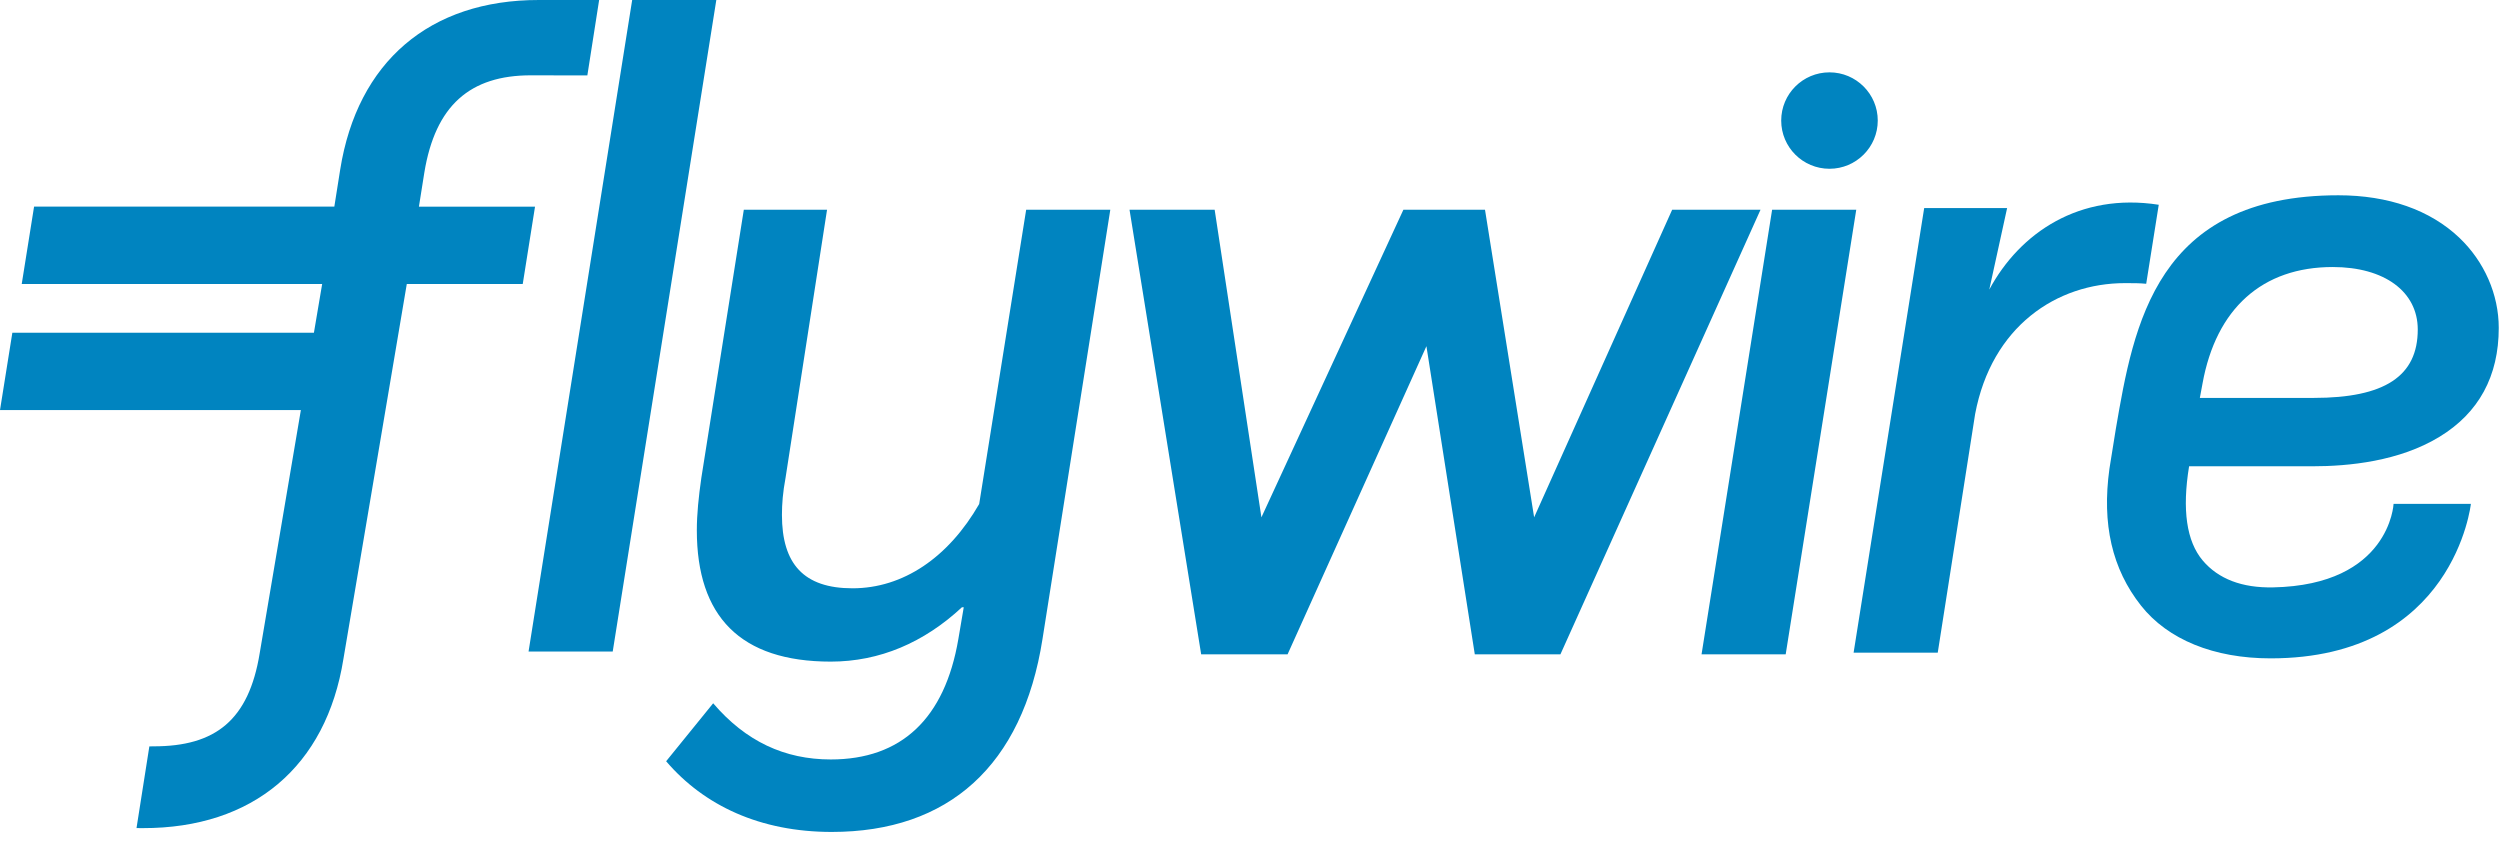
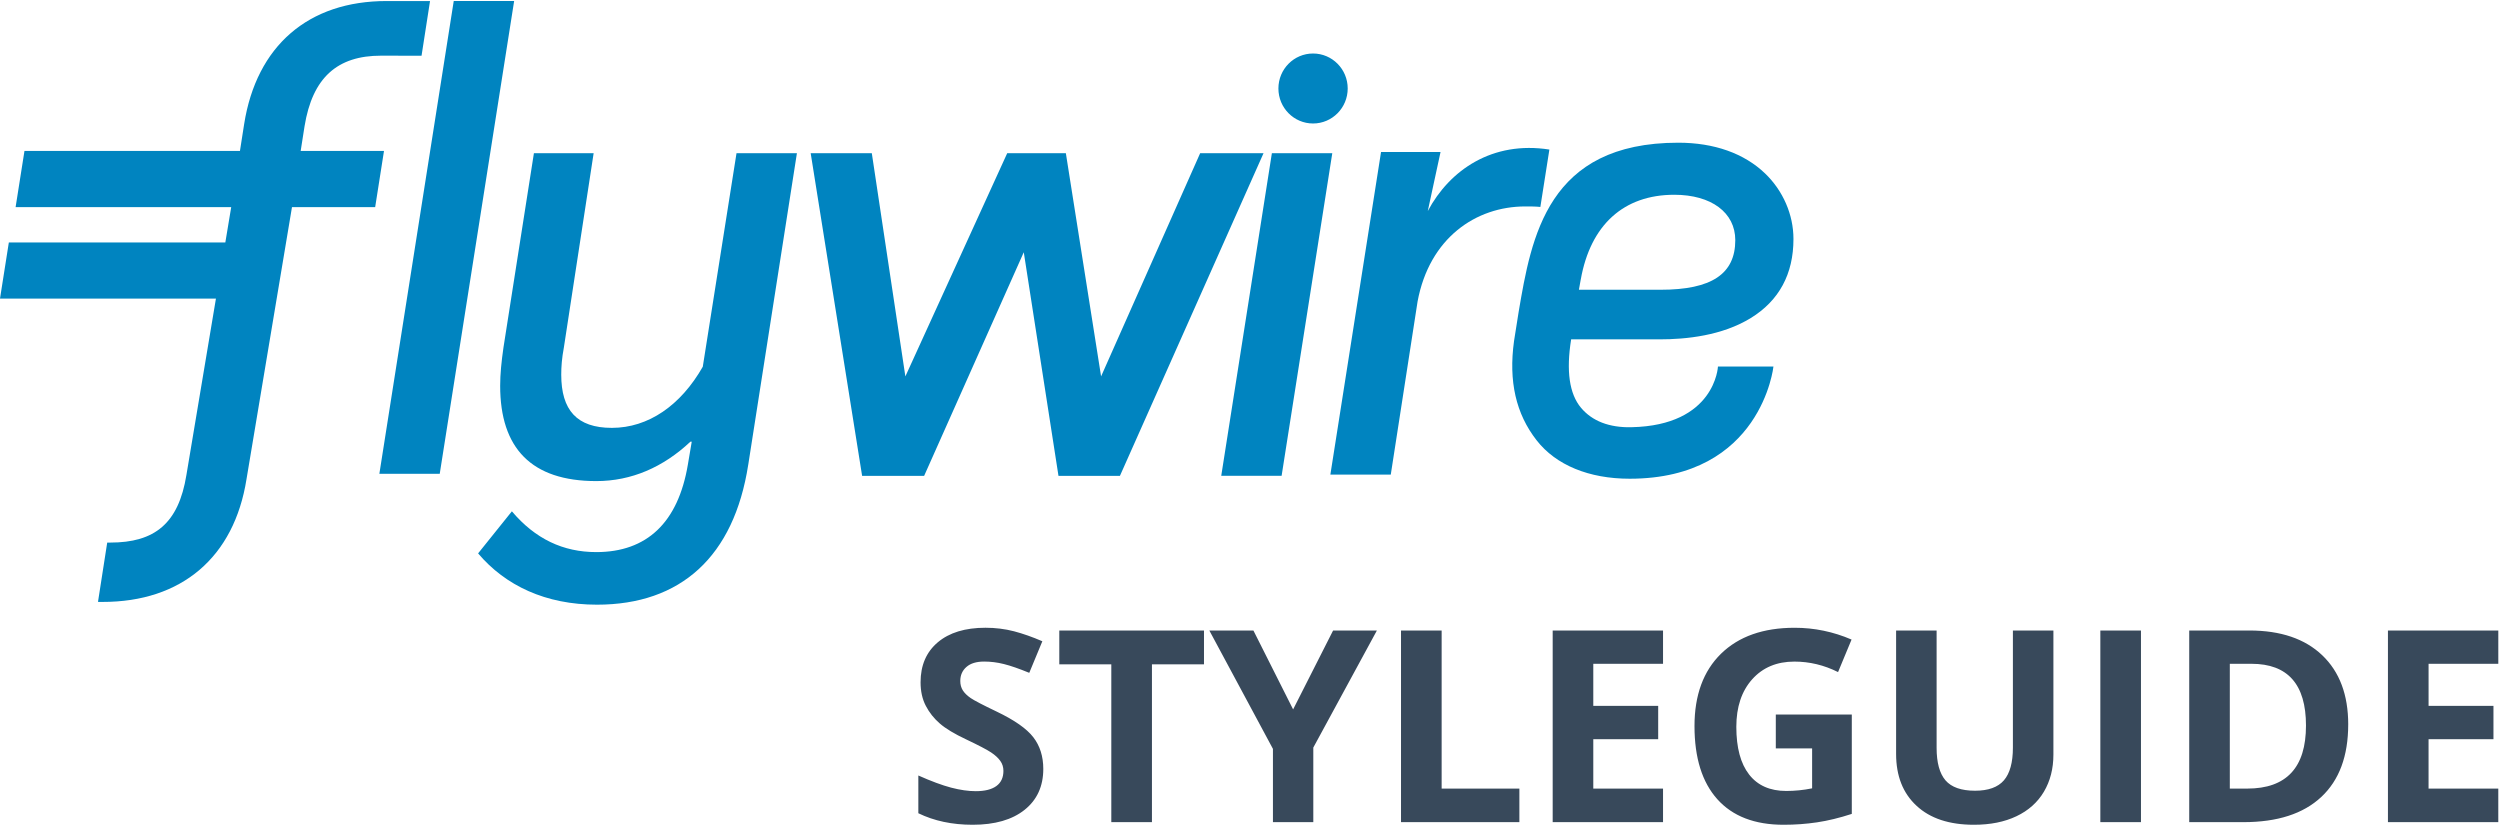
- <svg xmlns="http://www.w3.org/2000/svg" width="116" height="39" viewBox="0 0 116 39">
-   <g fill="#0084C0" fill-rule="evenodd">
-     <path d="M24.525 30.232L29.333 0h3.904L28.43 30.232h-3.905M48.372 29.65c-.923 5.884-4.365 8.952-9.78 8.952-3.317 0-5.92-1.22-7.683-3.28l2.182-2.69c1.51 1.767 3.316 2.607 5.457 2.607 3.274 0 5.29-1.892 5.92-5.59l.25-1.472h-.084c-1.763 1.64-3.82 2.522-6.087 2.522-4.2 0-6.214-2.1-6.214-6.094 0-.756.084-1.555.21-2.438l1.97-12.436h3.862L36.45 22.168c-.126.673-.168 1.22-.168 1.723 0 2.27 1.008 3.406 3.275 3.406 2.35 0 4.45-1.43 5.877-3.91l2.18-13.654h3.904L48.372 29.65M92.304 13.43l.826-3.775h-3.848l-3.275 20.63h3.904l1.735-11.074c.766-4.06 3.772-6.074 6.956-6.074.39 0 .67 0 .982.03l.582-3.666c-3.68-.573-6.443 1.3-7.86 3.93M77.588 9.732l-6.404 14.272-2.28-14.272h-3.787L58.53 24.004 56.36 9.732h-3.95l3.324 20.628h4.01l6.442-14.297L68.43 30.36h3.974l9.284-20.628h-4.1M78.952 30.36l3.274-20.628h3.904L82.856 30.36h-3.904" />
-     <path d="M102.195 17.806c.63-3.493 2.776-5.416 6.045-5.416 2.396 0 3.944 1.14 3.944 2.9 0 2.165-1.534 3.173-4.828 3.173h-5.283l.122-.657zm3.27 9.448c-1.432.03-2.53-.39-3.253-1.24-.762-.896-.966-2.368-.638-4.378h5.705c1.722 0 4.046-.232 5.91-1.366 1.827-1.112 2.753-2.813 2.753-5.055 0-1.555-.668-3.08-1.833-4.188-1.355-1.286-3.295-1.966-5.608-1.966-8.464 0-9.497 6.01-10.327 10.842l-.296 1.843c-.357 2.574.122 4.652 1.463 6.352 1.248 1.58 3.384 2.45 6.015 2.45 8.52 0 9.293-7.17 9.293-7.17h-3.587s-.17 3.77-5.598 3.877zM14.566 15.437l.382-2.258H1.008l.573-3.592h13.932l.272-1.718C16.582 2.873 19.93-.006 25.01 0h2.79l-.547 3.5-2.615-.005c-2.825-.003-4.44 1.397-4.95 4.52l-.25 1.573h5.387l-.57 3.59h-5.38l-2.94 17.395c-.797 4.998-4.198 7.86-9.307 7.852l-.294-.002.596-3.79.19-.003c2.877.004 4.423-1.215 4.93-4.322l1.91-11.28H0l.573-3.59h13.993zM87.128 5.593c0 1.236-1.004 2.238-2.24 2.238-1.238 0-2.24-1-2.24-2.237 0-1.235 1.002-2.237 2.24-2.237 1.236 0 2.24 1.002 2.24 2.237" />
+ <svg xmlns="http://www.w3.org/2000/svg" width="149" height="50" viewBox="0 0 149 50">
+   <g fill="none" fill-rule="evenodd">
+     <path d="M62.18 45.828c0 1.03-.37 1.844-1.114 2.438-.742.593-1.774.89-3.097.89-1.22 0-2.298-.23-3.236-.687v-2.25c.77.343 1.424.585 1.957.725.535.14 1.024.21 1.466.21.532 0 .94-.1 1.223-.303.283-.204.425-.506.425-.907 0-.224-.063-.423-.188-.597-.125-.175-.308-.343-.55-.504-.243-.162-.736-.42-1.48-.774-.7-.328-1.222-.643-1.57-.945-.35-.302-.63-.654-.837-1.055-.21-.4-.313-.87-.313-1.406 0-1.01.343-1.805 1.028-2.383.684-.577 1.63-.866 2.84-.866.593 0 1.16.07 1.7.21.538.142 1.1.34 1.69.595l-.78 1.882c-.61-.25-1.115-.425-1.513-.524-.398-.1-.79-.148-1.176-.148-.458 0-.81.106-1.054.32-.245.214-.368.492-.368.836 0 .213.05.4.15.56.098.157.255.31.47.46.218.148.73.415 1.537.8 1.068.51 1.8 1.022 2.196 1.535.396.514.594 1.143.594 1.888zM68.656 49h-2.422v-9.406h-3.1v-2.016h8.624v2.016h-3.102V49zm8.414-6.72l2.383-4.702h2.61l-3.79 6.977V49h-2.406v-4.367l-3.79-7.055h2.626l2.367 4.703zM83.5 49V37.578h2.422V47h4.633v2H83.5zm15.617 0H92.54V37.578h6.577v1.984H94.96v2.508h3.868v1.985H94.96V47h4.157v2zm6.72-6.414h4.53v5.922c-.734.24-1.426.407-2.074.504-.648.096-1.31.144-1.988.144-1.724 0-3.04-.506-3.95-1.52-.908-1.012-1.363-2.467-1.363-4.363 0-1.843.528-3.28 1.582-4.312 1.055-1.03 2.517-1.546 4.387-1.546 1.173 0 2.303.234 3.392.703l-.805 1.938c-.833-.417-1.7-.625-2.602-.625-1.047 0-1.885.35-2.515 1.054-.63.704-.946 1.65-.946 2.836 0 1.24.254 2.187.762 2.84.508.654 1.246.98 2.215.98.506 0 1.02-.05 1.54-.156v-2.382h-2.164v-2.016zm16.546-5.008v7.39c0 .845-.19 1.584-.567 2.22-.377.635-.923 1.122-1.636 1.46-.714.34-1.558.508-2.532.508-1.468 0-2.61-.376-3.42-1.13-.814-.75-1.22-1.78-1.22-3.09V37.58h2.414v6.992c0 .88.177 1.526.53 1.938.355.41.94.617 1.76.617.79 0 1.365-.207 1.722-.62.356-.415.535-1.065.535-1.95v-6.977h2.413zM125.18 49V37.578h2.422V49h-2.422zm14.773-5.82c0 1.88-.535 3.32-1.605 4.32-1.07 1-2.616 1.5-4.637 1.5h-3.233V37.578h3.585c1.865 0 3.313.492 4.344 1.477 1.032.984 1.547 2.36 1.547 4.125zm-2.516.062c0-2.453-1.083-3.68-3.25-3.68h-1.29V47h1.04c2.334 0 3.5-1.253 3.5-3.758zM148.898 49h-6.577V37.578h6.578v1.984h-4.156v2.508h3.867v1.985h-3.868V47h4.156v2z" fill="#38495B" />
+     <g fill="#0084C0">
+       <path d="M22.61 28.238L27.043.06h3.6L26.208 28.24h-3.6M44.595 27.695c-.852 5.485-4.025 8.344-9.018 8.344-3.057 0-5.456-1.137-7.082-3.057l2.013-2.507c1.393 1.646 3.057 2.43 5.03 2.43 3.02 0 4.877-1.764 5.458-5.21l.232-1.372h-.078c-1.625 1.528-3.52 2.35-5.61 2.35-3.87 0-5.73-1.958-5.73-5.68 0-.704.078-1.45.195-2.272l1.816-11.59h3.56l-1.776 11.59c-.117.627-.155 1.136-.155 1.606 0 2.116.928 3.174 3.018 3.174 2.167 0 4.102-1.332 5.418-3.644l2.01-12.727h3.6l-2.9 18.565M85.096 12.578l.76-3.518H82.31l-3.02 19.227h3.6l1.598-10.32c.706-3.785 3.477-5.663 6.413-5.663.358 0 .62 0 .905.03l.537-3.42c-3.394-.533-5.94 1.214-7.246 3.664M71.53 9.13l-5.905 13.303-2.1-13.302H60.03L53.96 22.434l-2-13.302h-3.643l3.065 19.228h3.697l5.938-13.326 2.068 13.326h3.663L75.307 9.13h-3.78M72.786 28.358L75.804 9.13h3.6l-3.02 19.228h-3.598" />
+       <path d="M94.214 16.656c.58-3.255 2.56-5.048 5.573-5.048 2.21 0 3.636 1.062 3.636 2.705 0 2.016-1.414 2.956-4.45 2.956h-4.87l.11-.614zm3.014 8.807c-1.32.026-2.33-.364-2.998-1.157-.702-.834-.89-2.206-.59-4.08h5.26c1.59 0 3.732-.216 5.45-1.273 1.684-1.036 2.54-2.62 2.54-4.71 0-1.45-.618-2.873-1.69-3.904-1.25-1.2-3.04-1.834-5.172-1.834-7.803 0-8.755 5.602-9.52 10.104l-.272 1.718c-.33 2.4.112 4.336 1.35 5.92 1.15 1.473 3.118 2.285 5.544 2.285 7.855 0 8.567-6.685 8.567-6.685h-3.307s-.158 3.514-5.162 3.615zM12.87 17.795L11.11 28.31c-.468 2.894-1.894 4.03-4.545 4.028H6.39l-.55 3.535.27.002c4.71.006 7.846-2.66 8.582-7.32l2.71-16.21h4.958l.526-3.348H17.92l.23-1.467c.47-2.91 1.96-4.215 4.564-4.212l2.41.004.506-3.26h-2.573c-4.684-.007-7.77 2.676-8.506 7.334l-.25 1.6H1.458L.93 12.345h12.85l-.35 2.104H.527L0 17.795h12.87zM80.323 5.274c0 1.152-.924 2.086-2.065 2.086-1.14 0-2.065-.934-2.065-2.086 0-1.152.924-2.085 2.065-2.085 1.14 0 2.065.932 2.065 2.084" />
+     </g>
  </g>
</svg>
